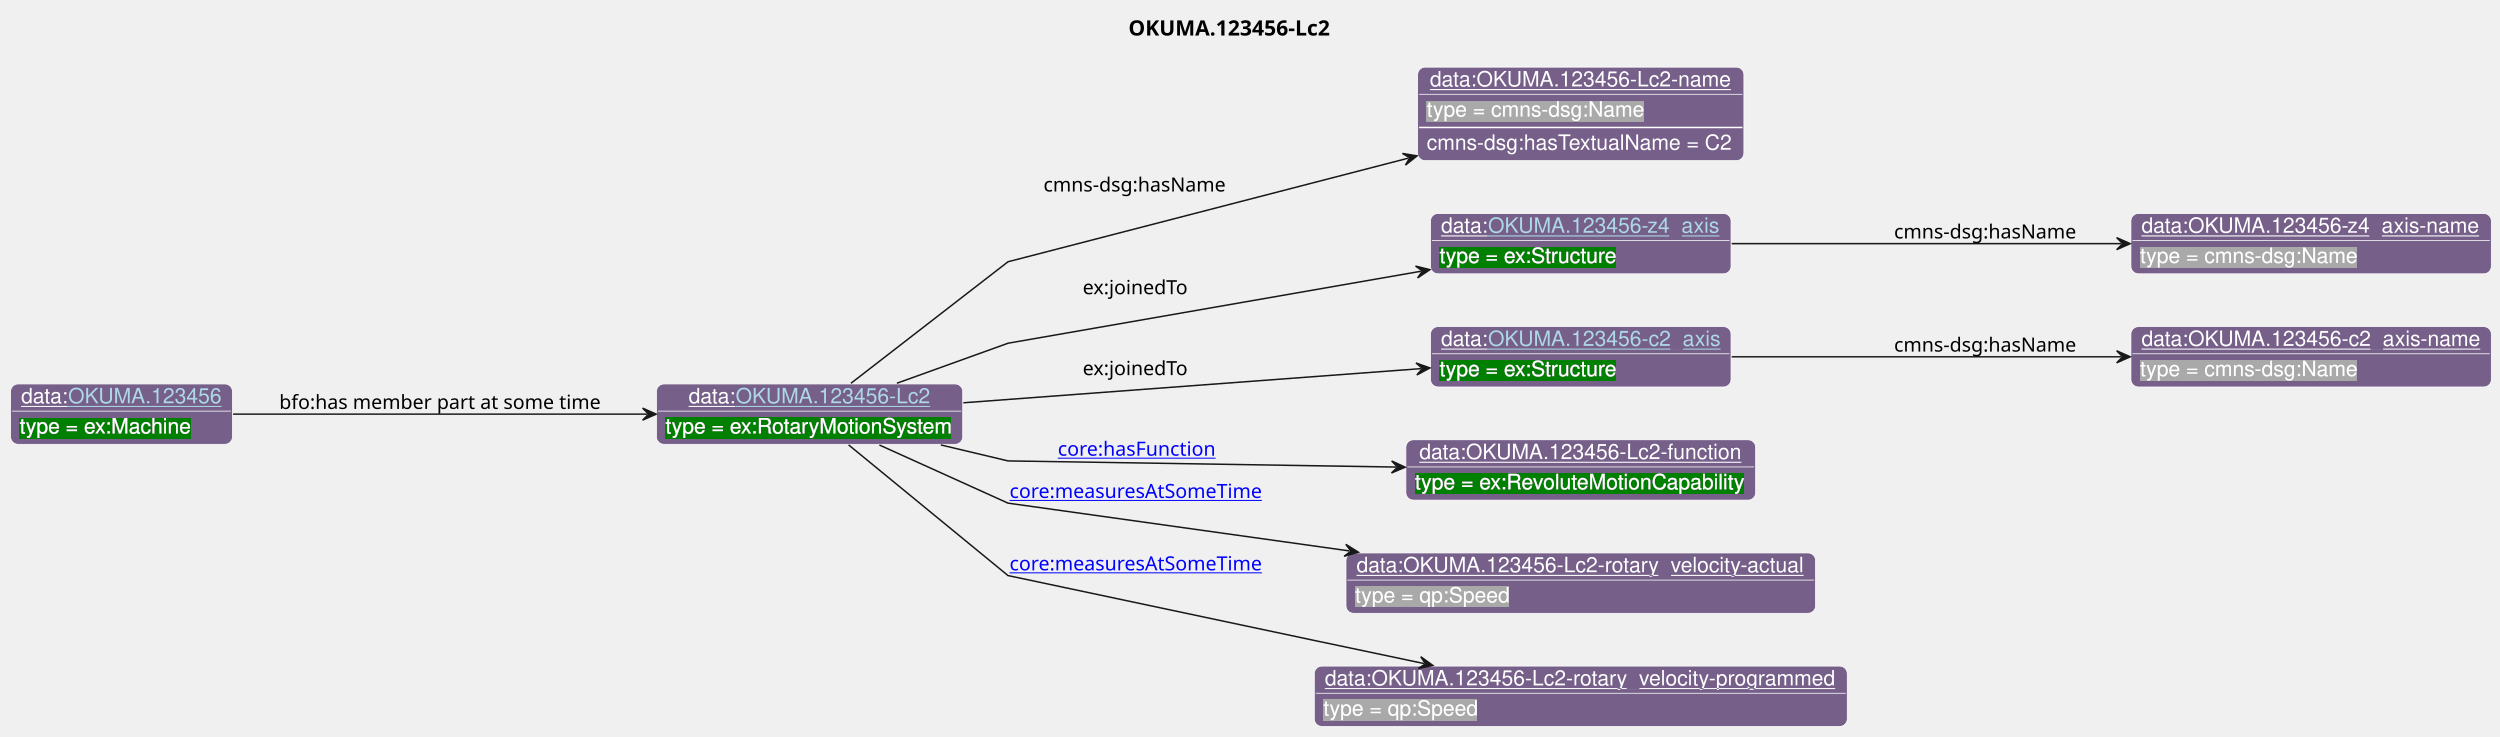
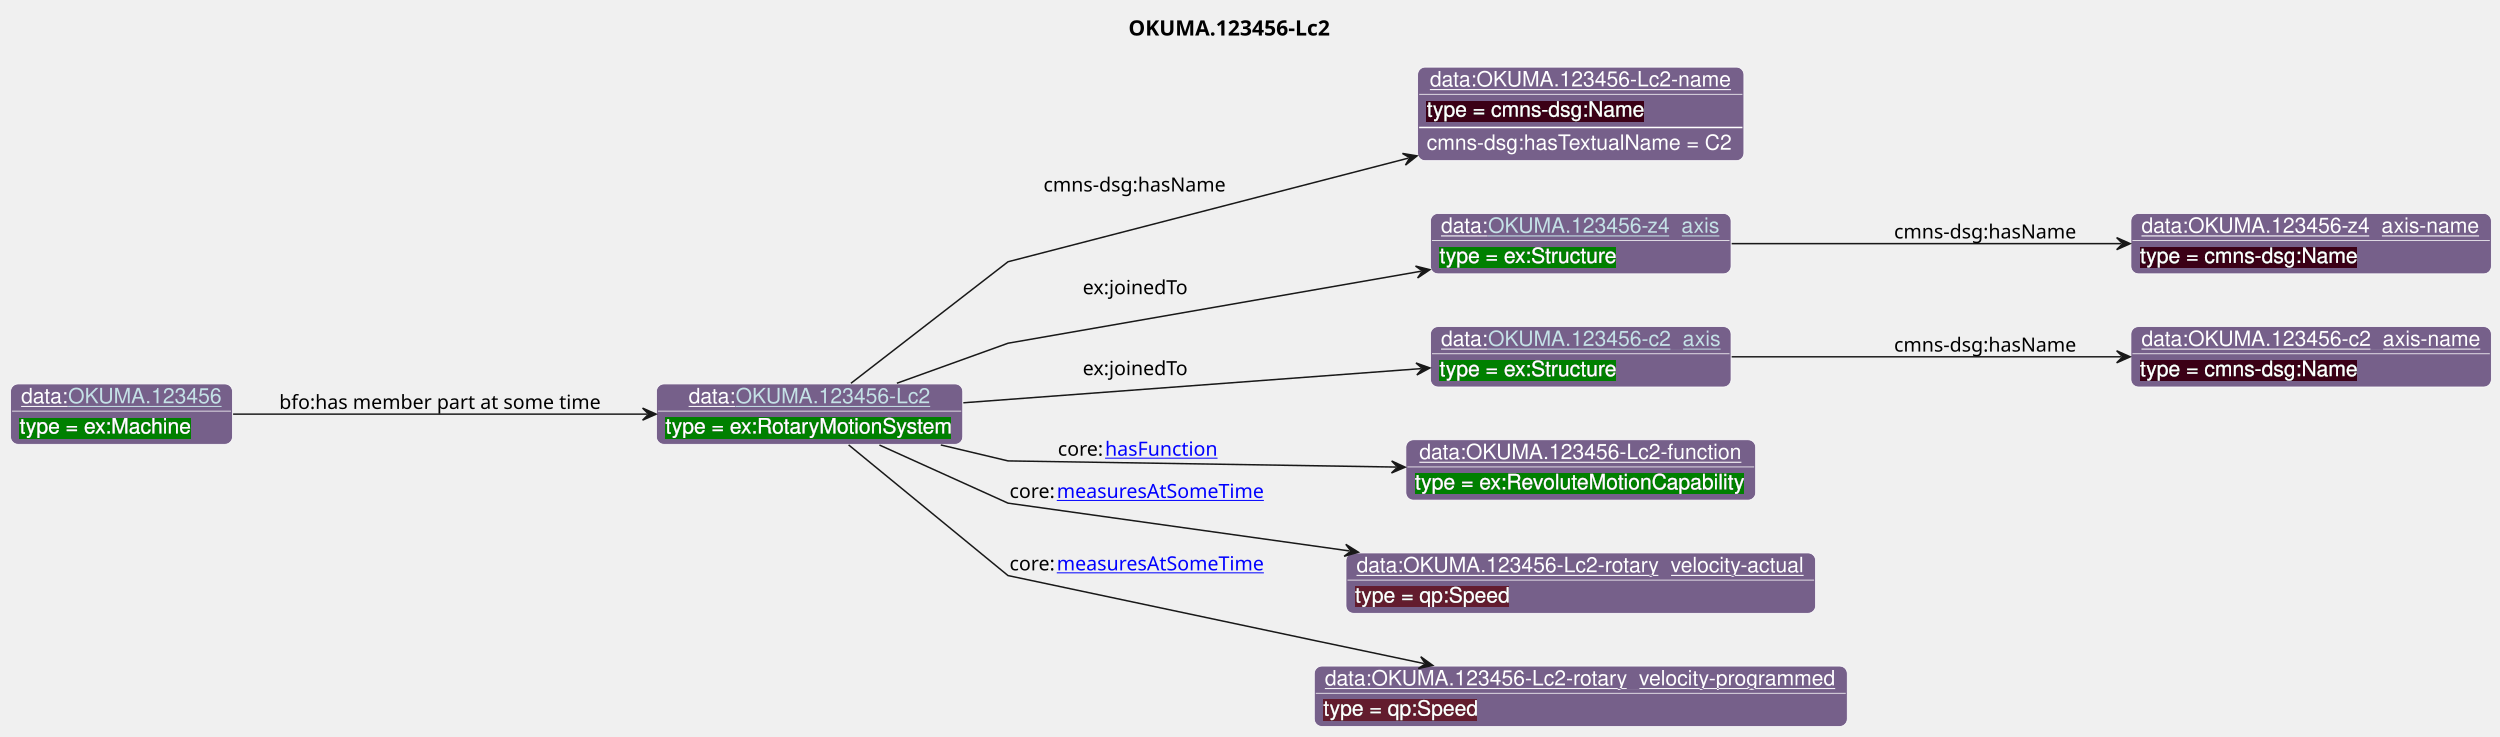
<svg xmlns="http://www.w3.org/2000/svg" xmlns:xlink="http://www.w3.org/1999/xlink" contentStyleType="text/css" data-diagram-type="CLASS" height="488px" preserveAspectRatio="none" style="width:1657px;height:488px;background:#FFFFFF;" version="1.1" viewBox="0 0 1657 488" width="1657px" zoomAndPan="magnify">
  <defs>
-     <filter height="1" id="bam2hfwrhqeg00" width="1" x="0" y="0">
+     <filter height="1" id="b9vuh7yq9hg8l0" width="1" x="0" y="0">
      <feFlood flood-color="#008000" result="flood" />
      <feComposite in="SourceGraphic" in2="flood" operator="over" />
    </filter>
-     <filter height="1" id="bam2hfwrhqeg01" width="1" x="0" y="0">
-       <feFlood flood-color="#A9A9A9" result="flood" />
+     <filter height="1" id="b9vuh7yq9hg8l1" width="1" x="0" y="0">
+       <feFlood flood-color="#3A0519" result="flood" />
+       <feComposite in="SourceGraphic" in2="flood" operator="over" />
+     </filter>
+     <filter height="1" id="b9vuh7yq9hg8l2" width="1" x="0" y="0">
+       <feFlood flood-color="#641B2E" result="flood" />
      <feComposite in="SourceGraphic" in2="flood" operator="over" />
    </filter>
  </defs>
  <g>
    <text fill="#000000" font-family="sans-serif" font-size="14" font-weight="bold" lengthAdjust="spacing" textLength="147.431" x="747.917" y="23.535">OKUMA.123456-Lc2</text>
    <g class="entity" data-entity="o1" data-source-line="131" data-uid="ent0002" id="entity_o1">
      <rect fill="#76608A" height="40" rx="5" ry="5" style="stroke:#FFFFFF;stroke-width:0.5;" width="203.023" x="435.08" y="254.488" />
      <text fill="#FFFFFF" font-family="Helvetica" font-size="14" lengthAdjust="spacing" text-decoration="underline" textLength="31.138" x="456.433" y="267.269">data:</text>
      <a href="./OKUMA.123456-Lc2.html" target="_top" title="./OKUMA.123456-Lc2.html" xlink:actuate="onRequest" xlink:href="./OKUMA.123456-Lc2.html" xlink:show="new" xlink:title="./OKUMA.123456-Lc2.html" xlink:type="simple">
-         <text fill="#ADD8E6" font-family="Helvetica" font-size="14" lengthAdjust="spacing" text-decoration="underline" textLength="129.179" x="487.571" y="267.269">OKUMA.123456-Lc2</text>
+         <text fill="#C4E1E6" font-family="Helvetica" font-size="14" lengthAdjust="spacing" text-decoration="underline" textLength="129.179" x="487.571" y="267.269">OKUMA.123456-Lc2</text>
      </a>
      <line style="stroke:#FFFFFF;stroke-width:0.5;" x1="436.08" x2="637.103" y1="272.488" y2="272.488" />
-       <text fill="#FFFFFF" filter="url(#bam2hfwrhqeg00)" font-family="Helvetica" font-size="14" lengthAdjust="spacing" textLength="191.023" x="441.08" y="287.269">type = ex:RotaryMotionSystem</text>
+       <text fill="#FFFFFF" filter="url(#b9vuh7yq9hg8l0)" font-family="Helvetica" font-size="14" lengthAdjust="spacing" textLength="191.023" x="441.08" y="287.269">type = ex:RotaryMotionSystem</text>
    </g>
    <g class="entity" data-entity="o2" data-source-line="131" data-uid="ent0003" id="entity_o2">
      <rect fill="#76608A" height="62" rx="5" ry="5" style="stroke:#FFFFFF;stroke-width:0.5;" width="216.251" x="939.61" y="44.488" />
      <text fill="#FFFFFF" font-family="Helvetica" font-size="14" lengthAdjust="spacing" text-decoration="underline" textLength="199.999" x="947.736" y="57.269">data:OKUMA.123456-Lc2-name</text>
      <line style="stroke:#FFFFFF;stroke-width:0.5;" x1="940.61" x2="1154.861" y1="62.488" y2="62.488" />
-       <text fill="#FFFFFF" filter="url(#bam2hfwrhqeg01)" font-family="Helvetica" font-size="14" lengthAdjust="spacing" textLength="144.334" x="945.61" y="77.269">type = cmns-dsg:Name</text>
+       <text fill="#FFFFFF" filter="url(#b9vuh7yq9hg8l1)" font-family="Helvetica" font-size="14" lengthAdjust="spacing" textLength="144.334" x="945.61" y="77.269">type = cmns-dsg:Name</text>
      <line style="stroke:#FFFFFF;stroke-width:1;" x1="940.61" x2="1154.861" y1="84.488" y2="84.488" />
      <text fill="#FFFFFF" font-family="Helvetica" font-size="14" lengthAdjust="spacing" textLength="204.251" x="945.61" y="99.269">cmns-dsg:hasTextualName = C2</text>
    </g>
    <g class="entity" data-entity="o3" data-source-line="131" data-uid="ent0004" id="entity_o3">
      <rect fill="#76608A" height="40" rx="5" ry="5" style="stroke:#FFFFFF;stroke-width:0.5;" width="199.213" x="948.13" y="141.488" />
      <text fill="#FFFFFF" font-family="Helvetica" font-size="14" lengthAdjust="spacing" text-decoration="underline" textLength="31.138" x="955.13" y="154.269">data:</text>
      <a href="./OKUMA.123456-z4_axis.html" target="_top" title="./OKUMA.123456-z4_axis.html" xlink:actuate="onRequest" xlink:href="./OKUMA.123456-z4_axis.html" xlink:show="new" xlink:title="./OKUMA.123456-z4_axis.html" xlink:type="simple">
-         <text fill="#ADD8E6" font-family="Helvetica" font-size="14" lengthAdjust="spacing" text-decoration="underline" textLength="154.075" x="986.268" y="154.269">OKUMA.123456-z4_axis</text>
+         <text fill="#C4E1E6" font-family="Helvetica" font-size="14" lengthAdjust="spacing" text-decoration="underline" textLength="154.075" x="986.268" y="154.269">OKUMA.123456-z4_axis</text>
      </a>
      <line style="stroke:#FFFFFF;stroke-width:0.5;" x1="949.13" x2="1146.343" y1="159.488" y2="159.488" />
-       <text fill="#FFFFFF" filter="url(#bam2hfwrhqeg00)" font-family="Helvetica" font-size="14" lengthAdjust="spacing" textLength="117.893" x="954.13" y="174.269">type = ex:Structure</text>
+       <text fill="#FFFFFF" filter="url(#b9vuh7yq9hg8l0)" font-family="Helvetica" font-size="14" lengthAdjust="spacing" textLength="117.893" x="954.13" y="174.269">type = ex:Structure</text>
    </g>
    <g class="entity" data-entity="o4" data-source-line="131" data-uid="ent0005" id="entity_o4">
      <rect fill="#76608A" height="40" rx="5" ry="5" style="stroke:#FFFFFF;stroke-width:0.5;" width="238.895" x="1412.37" y="141.488" />
      <text fill="#FFFFFF" font-family="Helvetica" font-size="14" lengthAdjust="spacing" text-decoration="underline" textLength="224.895" x="1419.37" y="154.269">data:OKUMA.123456-z4_axis-name</text>
      <line style="stroke:#FFFFFF;stroke-width:0.5;" x1="1413.37" x2="1650.265" y1="159.488" y2="159.488" />
-       <text fill="#FFFFFF" filter="url(#bam2hfwrhqeg01)" font-family="Helvetica" font-size="14" lengthAdjust="spacing" textLength="144.334" x="1418.37" y="174.269">type = cmns-dsg:Name</text>
+       <text fill="#FFFFFF" filter="url(#b9vuh7yq9hg8l1)" font-family="Helvetica" font-size="14" lengthAdjust="spacing" textLength="144.334" x="1418.37" y="174.269">type = cmns-dsg:Name</text>
    </g>
    <g class="entity" data-entity="o5" data-source-line="131" data-uid="ent0006" id="entity_o5">
      <rect fill="#76608A" height="40" rx="5" ry="5" style="stroke:#FFFFFF;stroke-width:0.5;" width="199.213" x="948.13" y="216.488" />
      <text fill="#FFFFFF" font-family="Helvetica" font-size="14" lengthAdjust="spacing" text-decoration="underline" textLength="31.138" x="955.13" y="229.269">data:</text>
      <a href="./OKUMA.123456-c2_axis.html" target="_top" title="./OKUMA.123456-c2_axis.html" xlink:actuate="onRequest" xlink:href="./OKUMA.123456-c2_axis.html" xlink:show="new" xlink:title="./OKUMA.123456-c2_axis.html" xlink:type="simple">
-         <text fill="#ADD8E6" font-family="Helvetica" font-size="14" lengthAdjust="spacing" text-decoration="underline" textLength="154.075" x="986.268" y="229.269">OKUMA.123456-c2_axis</text>
+         <text fill="#C4E1E6" font-family="Helvetica" font-size="14" lengthAdjust="spacing" text-decoration="underline" textLength="154.075" x="986.268" y="229.269">OKUMA.123456-c2_axis</text>
      </a>
      <line style="stroke:#FFFFFF;stroke-width:0.5;" x1="949.13" x2="1146.343" y1="234.488" y2="234.488" />
-       <text fill="#FFFFFF" filter="url(#bam2hfwrhqeg00)" font-family="Helvetica" font-size="14" lengthAdjust="spacing" textLength="117.893" x="954.13" y="249.269">type = ex:Structure</text>
+       <text fill="#FFFFFF" filter="url(#b9vuh7yq9hg8l0)" font-family="Helvetica" font-size="14" lengthAdjust="spacing" textLength="117.893" x="954.13" y="249.269">type = ex:Structure</text>
    </g>
    <g class="entity" data-entity="o6" data-source-line="131" data-uid="ent0007" id="entity_o6">
      <rect fill="#76608A" height="40" rx="5" ry="5" style="stroke:#FFFFFF;stroke-width:0.5;" width="238.895" x="1412.37" y="216.488" />
      <text fill="#FFFFFF" font-family="Helvetica" font-size="14" lengthAdjust="spacing" text-decoration="underline" textLength="224.895" x="1419.37" y="229.269">data:OKUMA.123456-c2_axis-name</text>
      <line style="stroke:#FFFFFF;stroke-width:0.5;" x1="1413.37" x2="1650.265" y1="234.488" y2="234.488" />
-       <text fill="#FFFFFF" filter="url(#bam2hfwrhqeg01)" font-family="Helvetica" font-size="14" lengthAdjust="spacing" textLength="144.334" x="1418.37" y="249.269">type = cmns-dsg:Name</text>
+       <text fill="#FFFFFF" filter="url(#b9vuh7yq9hg8l1)" font-family="Helvetica" font-size="14" lengthAdjust="spacing" textLength="144.334" x="1418.37" y="249.269">type = cmns-dsg:Name</text>
    </g>
    <g class="entity" data-entity="o7" data-source-line="131" data-uid="ent0008" id="entity_o7">
      <rect fill="#76608A" height="40" rx="5" ry="5" style="stroke:#FFFFFF;stroke-width:0.5;" width="231.844" x="931.81" y="291.488" />
      <text fill="#FFFFFF" font-family="Helvetica" font-size="14" lengthAdjust="spacing" text-decoration="underline" textLength="214.013" x="940.726" y="304.269">data:OKUMA.123456-Lc2-function</text>
      <line style="stroke:#FFFFFF;stroke-width:0.5;" x1="932.81" x2="1162.654" y1="309.488" y2="309.488" />
-       <text fill="#FFFFFF" filter="url(#bam2hfwrhqeg00)" font-family="Helvetica" font-size="14" lengthAdjust="spacing" textLength="219.844" x="937.81" y="324.269">type = ex:RevoluteMotionCapability</text>
+       <text fill="#FFFFFF" filter="url(#b9vuh7yq9hg8l0)" font-family="Helvetica" font-size="14" lengthAdjust="spacing" textLength="219.844" x="937.81" y="324.269">type = ex:RevoluteMotionCapability</text>
    </g>
    <g class="entity" data-entity="o8" data-source-line="131" data-uid="ent0009" id="entity_o8">
      <rect fill="#76608A" height="40" rx="5" ry="5" style="stroke:#FFFFFF;stroke-width:0.5;" width="311.254" x="892.11" y="366.488" />
      <text fill="#FFFFFF" font-family="Helvetica" font-size="14" lengthAdjust="spacing" text-decoration="underline" textLength="297.254" x="899.11" y="379.269">data:OKUMA.123456-Lc2-rotary_velocity-actual</text>
      <line style="stroke:#FFFFFF;stroke-width:0.5;" x1="893.11" x2="1202.364" y1="384.488" y2="384.488" />
-       <text fill="#FFFFFF" filter="url(#bam2hfwrhqeg01)" font-family="Helvetica" font-size="14" lengthAdjust="spacing" textLength="102.361" x="898.11" y="399.269">type = qp:Speed</text>
+       <text fill="#FFFFFF" filter="url(#b9vuh7yq9hg8l2)" font-family="Helvetica" font-size="14" lengthAdjust="spacing" textLength="102.361" x="898.11" y="399.269">type = qp:Speed</text>
    </g>
    <g class="entity" data-entity="o9" data-source-line="131" data-uid="ent0010" id="entity_o9">
      <rect fill="#76608A" height="40" rx="5" ry="5" style="stroke:#FFFFFF;stroke-width:0.5;" width="353.261" x="871.11" y="441.488" />
      <text fill="#FFFFFF" font-family="Helvetica" font-size="14" lengthAdjust="spacing" text-decoration="underline" textLength="339.261" x="878.11" y="454.269">data:OKUMA.123456-Lc2-rotary_velocity-programmed</text>
      <line style="stroke:#FFFFFF;stroke-width:0.5;" x1="872.11" x2="1223.371" y1="459.488" y2="459.488" />
-       <text fill="#FFFFFF" filter="url(#bam2hfwrhqeg01)" font-family="Helvetica" font-size="14" lengthAdjust="spacing" textLength="102.361" x="877.11" y="474.269">type = qp:Speed</text>
+       <text fill="#FFFFFF" filter="url(#b9vuh7yq9hg8l2)" font-family="Helvetica" font-size="14" lengthAdjust="spacing" textLength="102.361" x="877.11" y="474.269">type = qp:Speed</text>
    </g>
    <g class="entity" data-entity="o10" data-source-line="131" data-uid="ent0011" id="entity_o10">
      <rect fill="#76608A" height="40" rx="5" ry="5" style="stroke:#FFFFFF;stroke-width:0.5;" width="147.082" x="7" y="254.488" />
      <text fill="#FFFFFF" font-family="Helvetica" font-size="14" lengthAdjust="spacing" text-decoration="underline" textLength="31.138" x="14" y="267.269">data:</text>
      <a href="./OKUMA.123456.html" target="_top" title="./OKUMA.123456.html" xlink:actuate="onRequest" xlink:href="./OKUMA.123456.html" xlink:show="new" xlink:title="./OKUMA.123456.html" xlink:type="simple">
-         <text fill="#ADD8E6" font-family="Helvetica" font-size="14" lengthAdjust="spacing" text-decoration="underline" textLength="101.944" x="45.138" y="267.269">OKUMA.123456</text>
+         <text fill="#C4E1E6" font-family="Helvetica" font-size="14" lengthAdjust="spacing" text-decoration="underline" textLength="101.944" x="45.138" y="267.269">OKUMA.123456</text>
      </a>
      <line style="stroke:#FFFFFF;stroke-width:0.5;" x1="8" x2="153.082" y1="272.488" y2="272.488" />
-       <text fill="#FFFFFF" filter="url(#bam2hfwrhqeg00)" font-family="Helvetica" font-size="14" lengthAdjust="spacing" textLength="114.01" x="13" y="287.269">type = ex:Machine</text>
+       <text fill="#FFFFFF" filter="url(#b9vuh7yq9hg8l0)" font-family="Helvetica" font-size="14" lengthAdjust="spacing" textLength="114.01" x="13" y="287.269">type = ex:Machine</text>
    </g>
    <g class="link" data-entity-1="o1" data-entity-2="o2" data-source-line="195" data-uid="lnk12" id="link_o1_o2">
      <path codeLine="195" d="M564,254.048 C602.14,224.538 668.11,173.488 668.11,173.488 C668.11,173.488 821.501,133.782 933.441,104.812" fill="none" id="o1-to-o2" style="stroke:#181818;stroke-width:1;" />
      <polygon fill="#181818" points="939.25,103.308,929.535,101.691,934.409,104.561,931.539,109.436,939.25,103.308" style="stroke:#181818;stroke-width:1;" />
      <text fill="#000000" font-family="sans-serif" font-size="13" lengthAdjust="spacing" textLength="126.077" x="691.61" y="126.927">cmns-dsg:hasName</text>
    </g>
    <g class="link" data-entity-1="o1" data-entity-2="o3" data-source-line="195" data-uid="lnk13" id="link_o1_o3">
      <path codeLine="195" d="M594.46,254.008 C629.63,241.348 668.11,227.488 668.11,227.488 C668.11,227.488 829.649,199.329 941.839,179.769" fill="none" id="o1-to-o3" style="stroke:#181818;stroke-width:1;" />
      <polygon fill="#181818" points="947.75,178.738,938.197,176.344,942.824,179.597,939.571,184.225,947.75,178.738" style="stroke:#181818;stroke-width:1;" />
      <text fill="#000000" font-family="sans-serif" font-size="13" lengthAdjust="spacing" textLength="74.725" x="717.61" y="195.007">ex:joinedTo</text>
    </g>
    <g class="link" data-entity-1="o3" data-entity-2="o4" data-source-line="195" data-uid="lnk14" id="link_o3_o4">
      <path codeLine="195" d="M1147.75,161.488 C1224.35,161.488 1324.7,161.488 1405.91,161.488" fill="none" id="o3-to-o4" style="stroke:#181818;stroke-width:1;" />
      <polygon fill="#181818" points="1411.91,161.488,1402.91,157.488,1406.91,161.488,1402.91,165.488,1411.91,161.488" style="stroke:#181818;stroke-width:1;" />
      <text fill="#000000" font-family="sans-serif" font-size="13" lengthAdjust="spacing" textLength="126.077" x="1255.37" y="158.057">cmns-dsg:hasName</text>
    </g>
    <g class="link" data-entity-1="o1" data-entity-2="o5" data-source-line="195" data-uid="lnk15" id="link_o1_o5">
      <path codeLine="195" d="M638.49,266.958 C728.21,260.258 852.657,250.975 941.787,244.325" fill="none" id="o1-to-o5" style="stroke:#181818;stroke-width:1;" />
      <polygon fill="#181818" points="947.77,243.878,938.497,240.559,942.784,244.25,939.093,248.537,947.77,243.878" style="stroke:#181818;stroke-width:1;" />
      <text fill="#000000" font-family="sans-serif" font-size="13" lengthAdjust="spacing" textLength="74.725" x="717.61" y="248.657">ex:joinedTo</text>
    </g>
    <g class="link" data-entity-1="o5" data-entity-2="o6" data-source-line="195" data-uid="lnk16" id="link_o5_o6">
      <path codeLine="195" d="M1147.75,236.488 C1224.35,236.488 1324.7,236.488 1405.91,236.488" fill="none" id="o5-to-o6" style="stroke:#181818;stroke-width:1;" />
      <polygon fill="#181818" points="1411.91,236.488,1402.91,232.488,1406.91,236.488,1402.91,240.488,1411.91,236.488" style="stroke:#181818;stroke-width:1;" />
      <text fill="#000000" font-family="sans-serif" font-size="13" lengthAdjust="spacing" textLength="126.077" x="1255.37" y="233.057">cmns-dsg:hasName</text>
    </g>
    <g class="link" data-entity-1="o1" data-entity-2="o7" data-source-line="195" data-uid="lnk17" id="link_o1_o7">
      <path codeLine="195" d="M623.56,294.908 C647.99,300.708 668.11,305.488 668.11,305.488 C668.11,305.488 813.961,307.803 925.331,309.563" fill="none" id="o1-to-o7" style="stroke:#181818;stroke-width:1;" />
      <polygon fill="#181818" points="931.33,309.658,922.394,305.517,926.331,309.579,922.268,313.516,931.33,309.658" style="stroke:#181818;stroke-width:1;" />
+       <text fill="#000000" font-family="sans-serif" font-size="13" lengthAdjust="spacing" textLength="31.319" x="701.11" y="302.057">core:</text>
      <a href="https://spec.industrialontologies.org/ontology/core/Core/hasFunction" target="_top" title="https://spec.industrialontologies.org/ontology/core/Core/hasFunction" xlink:actuate="onRequest" xlink:href="https://spec.industrialontologies.org/ontology/core/Core/hasFunction" xlink:show="new" xlink:title="https://spec.industrialontologies.org/ontology/core/Core/hasFunction" xlink:type="simple">
-         <text fill="#0000FF" font-family="sans-serif" font-size="13" lengthAdjust="spacing" text-decoration="underline" textLength="107.631" x="701.11" y="302.057">core:hasFunction</text>
+         <text fill="#0000FF" font-family="sans-serif" font-size="13" lengthAdjust="spacing" text-decoration="underline" textLength="76.311" x="732.429" y="302.057">hasFunction</text>
      </a>
    </g>
    <g class="link" data-entity-1="o1" data-entity-2="o8" data-source-line="195" data-uid="lnk18" id="link_o1_o8">
      <path codeLine="195" d="M582.87,294.958 C620.57,311.998 668.11,333.488 668.11,333.488 C668.11,333.488 787.858,350.246 894.408,365.166" fill="none" id="o1-to-o8" style="stroke:#181818;stroke-width:1;" />
      <polygon fill="#181818" points="900.35,365.998,891.992,360.789,895.398,365.305,890.882,368.712,900.35,365.998" style="stroke:#181818;stroke-width:1;" />
+       <text fill="#000000" font-family="sans-serif" font-size="13" lengthAdjust="spacing" textLength="31.319" x="669.11" y="330.057">core:</text>
      <a href="https://spec.industrialontologies.org/ontology/core/Core/measuresAtSomeTime" target="_top" title="https://spec.industrialontologies.org/ontology/core/Core/measuresAtSomeTime" xlink:actuate="onRequest" xlink:href="https://spec.industrialontologies.org/ontology/core/Core/measuresAtSomeTime" xlink:show="new" xlink:title="https://spec.industrialontologies.org/ontology/core/Core/measuresAtSomeTime" xlink:type="simple">
-         <text fill="#0000FF" font-family="sans-serif" font-size="13" lengthAdjust="spacing" text-decoration="underline" textLength="171.317" x="669.11" y="330.057">core:measuresAtSomeTime</text>
+         <text fill="#0000FF" font-family="sans-serif" font-size="13" lengthAdjust="spacing" text-decoration="underline" textLength="139.998" x="700.429" y="330.057">measuresAtSomeTime</text>
      </a>
    </g>
    <g class="link" data-entity-1="o1" data-entity-2="o9" data-source-line="195" data-uid="lnk19" id="link_o1_o9">
      <path codeLine="195" d="M562.45,294.868 C600.32,325.908 668.11,381.488 668.11,381.488 C668.11,381.488 871.11,424.488 871.11,424.488 C871.11,424.488 903.189,431.241 943.799,439.801" fill="none" id="o1-to-o9" style="stroke:#181818;stroke-width:1;" />
      <polygon fill="#181818" points="949.67,441.038,941.688,435.268,944.778,440.007,940.038,443.096,949.67,441.038" style="stroke:#181818;stroke-width:1;" />
+       <text fill="#000000" font-family="sans-serif" font-size="13" lengthAdjust="spacing" textLength="31.319" x="669.11" y="378.057">core:</text>
      <a href="https://spec.industrialontologies.org/ontology/core/Core/measuresAtSomeTime" target="_top" title="https://spec.industrialontologies.org/ontology/core/Core/measuresAtSomeTime" xlink:actuate="onRequest" xlink:href="https://spec.industrialontologies.org/ontology/core/Core/measuresAtSomeTime" xlink:show="new" xlink:title="https://spec.industrialontologies.org/ontology/core/Core/measuresAtSomeTime" xlink:type="simple">
-         <text fill="#0000FF" font-family="sans-serif" font-size="13" lengthAdjust="spacing" text-decoration="underline" textLength="171.317" x="669.11" y="378.057">core:measuresAtSomeTime</text>
+         <text fill="#0000FF" font-family="sans-serif" font-size="13" lengthAdjust="spacing" text-decoration="underline" textLength="139.998" x="700.429" y="378.057">measuresAtSomeTime</text>
      </a>
    </g>
    <g class="link" data-entity-1="o10" data-entity-2="o1" data-source-line="195" data-uid="lnk20" id="link_o10_o1">
      <path codeLine="195" d="M154.49,274.488 C230.45,274.488 343.98,274.488 428.9,274.488" fill="none" id="o10-to-o1" style="stroke:#181818;stroke-width:1;" />
      <polygon fill="#181818" points="434.9,274.488,425.9,270.488,429.9,274.488,425.9,278.488,434.9,274.488" style="stroke:#181818;stroke-width:1;" />
      <text fill="#000000" font-family="sans-serif" font-size="13" lengthAdjust="spacing" textLength="219.337" x="185.08" y="271.057">bfo:has member part at some time</text>
    </g>
  </g>
</svg>
